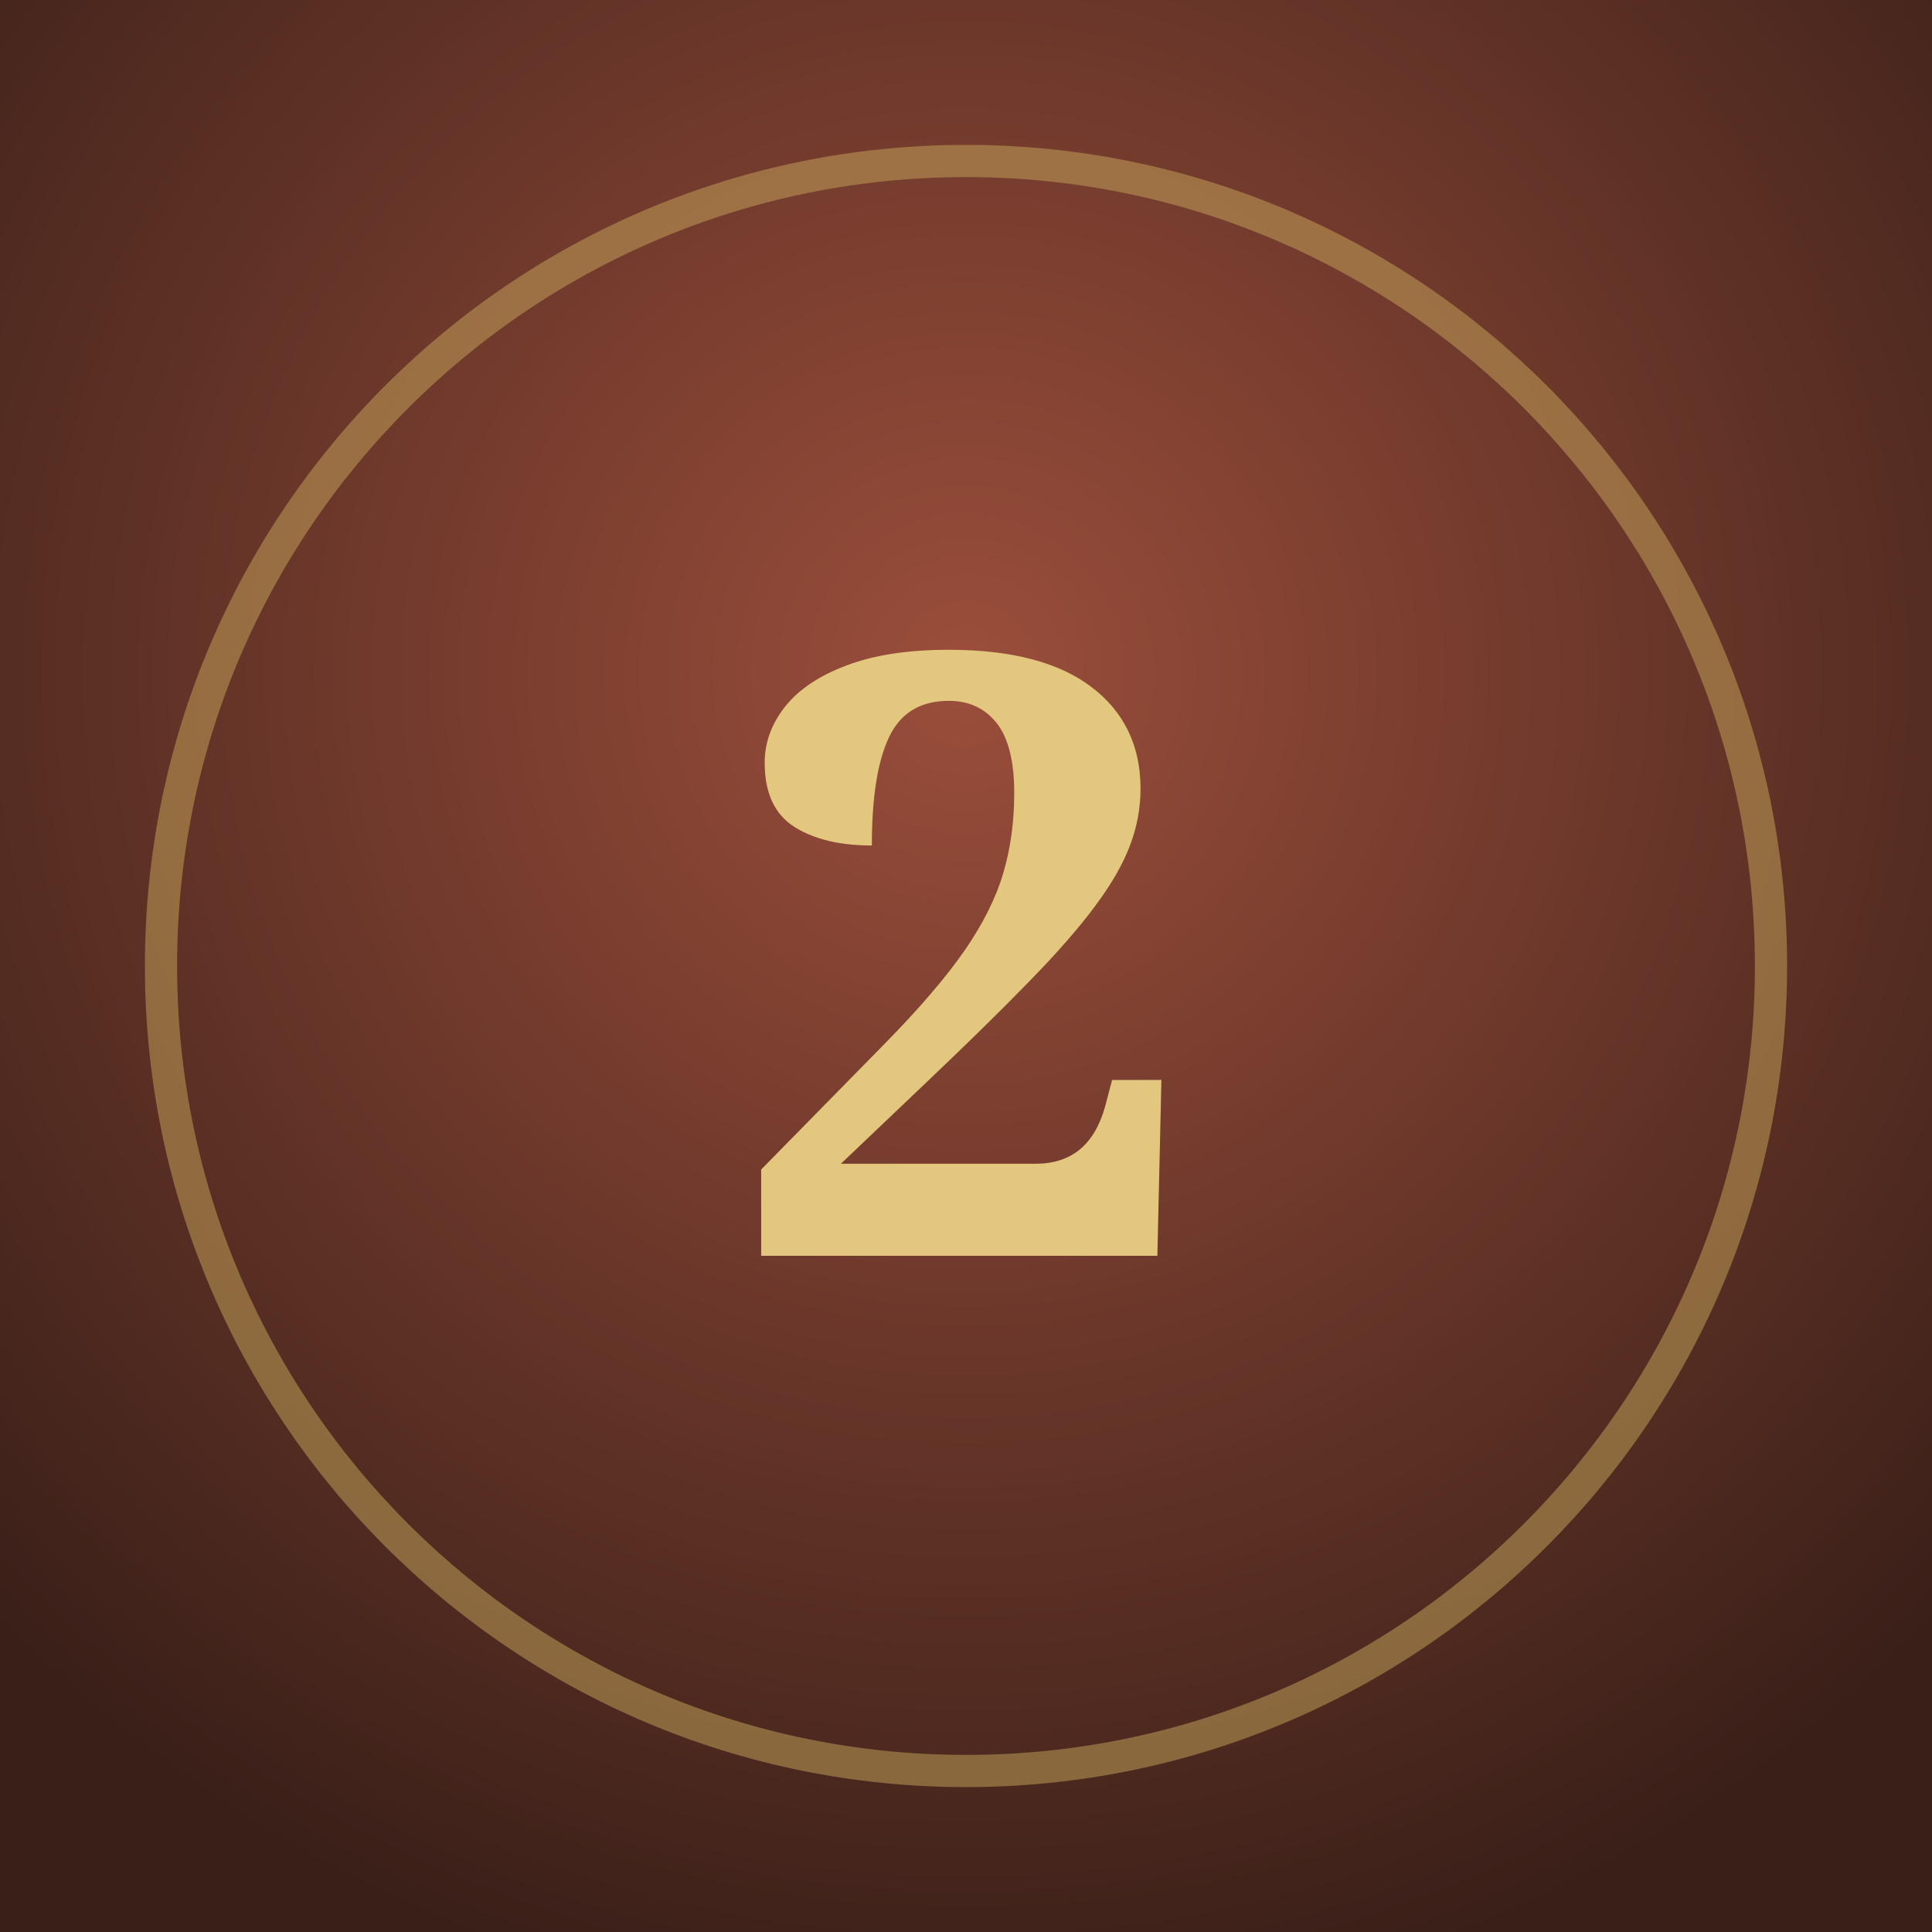
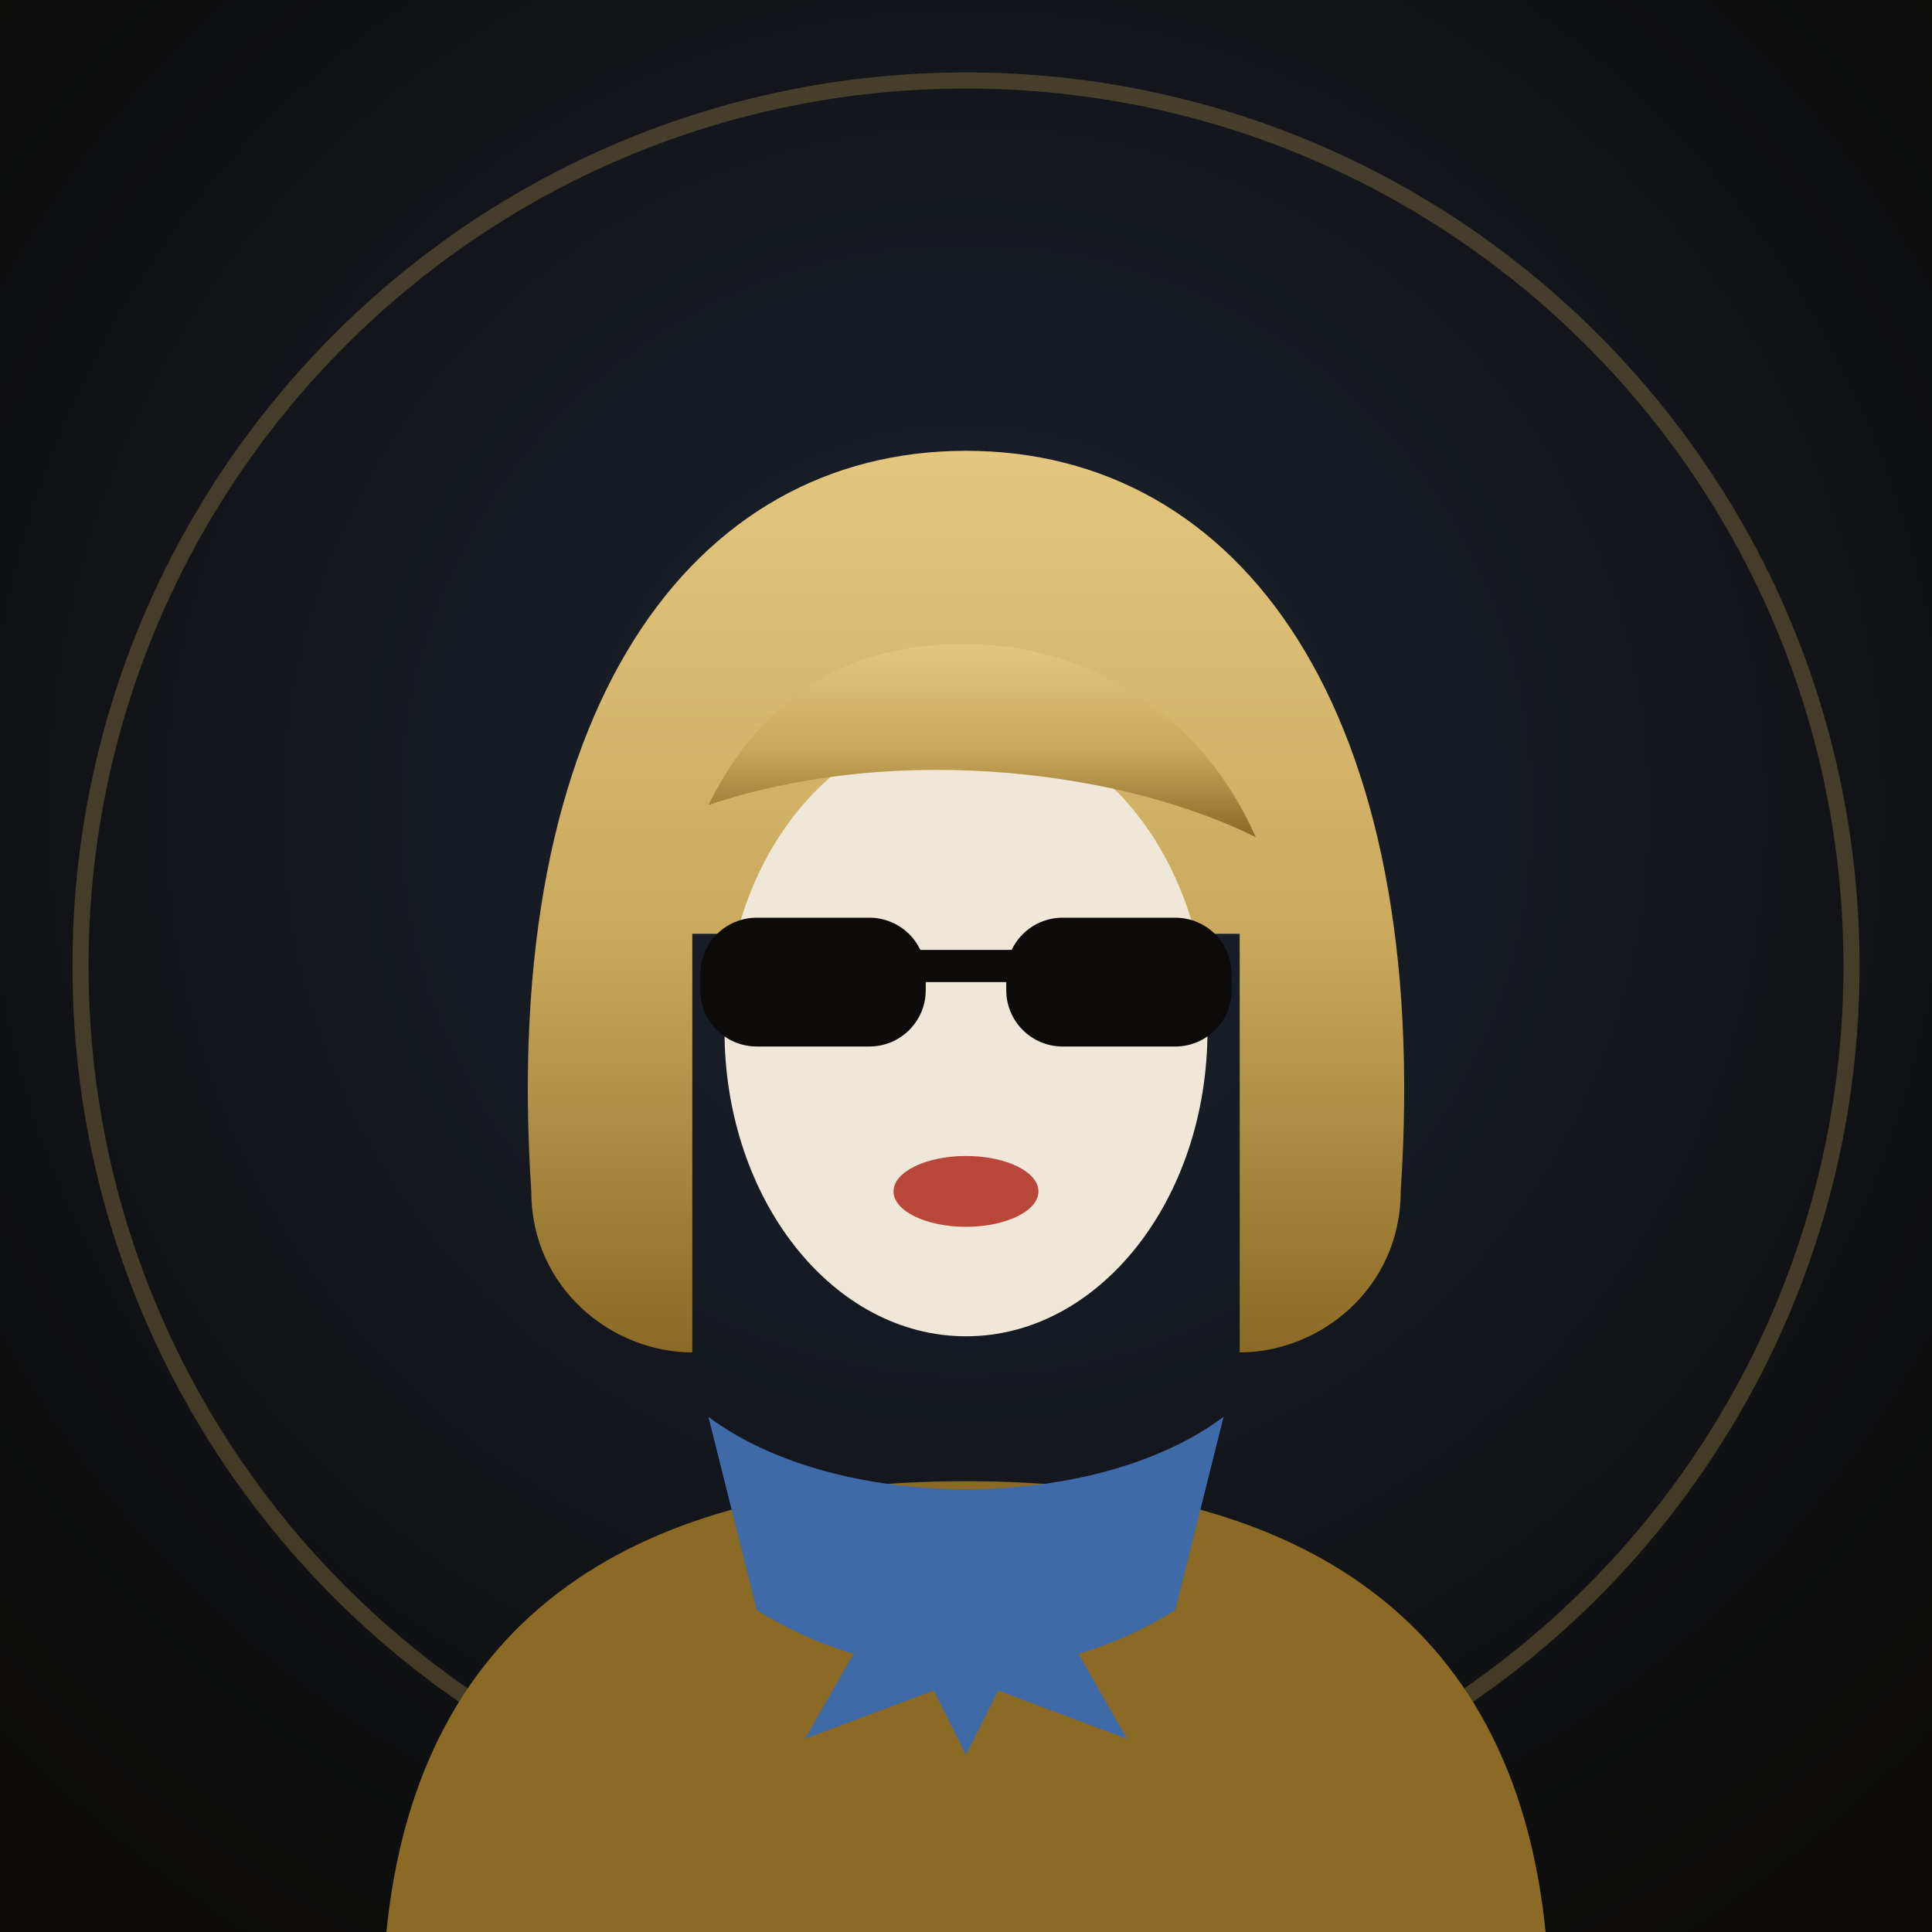
<svg xmlns="http://www.w3.org/2000/svg" viewBox="0 0 120 120">
  <defs>
-     <radialGradient id="g" cx="50%" cy="35%" r="70%">
-       <stop offset="0" stop-color="hsl(12 45% 42%)" />
-       <stop offset="1" stop-color="hsl(12 40% 16%)" />
+     <radialGradient id="bg2" cx="50%" cy="42%" r="70%">
+       <stop offset="0" stop-color="#1b2230" />
+       <stop offset="1" stop-color="#0C0B09" />
    </radialGradient>
+     <linearGradient id="au2" x1="0" y1="0" x2="0" y2="1">
+       <stop offset="0" stop-color="#E3C77F" />
+       <stop offset=".55" stop-color="#C9A85C" />
+       <stop offset="1" stop-color="#8A6A24" />
+     </linearGradient>
  </defs>
-   <rect width="120" height="120" fill="url(#g)" />
-   <circle cx="60" cy="60" r="50" fill="none" stroke="#C9A85C" stroke-opacity=".5" stroke-width="2" />
-   <text x="60" y="78" text-anchor="middle" font-family="Georgia,serif" font-size="52" font-weight="700" fill="#E3C77F">2</text>
+   <rect width="120" height="120" fill="url(#bg2)" />
+   <circle cx="60" cy="60" r="55" fill="none" stroke="#C9A85C" stroke-opacity=".28" stroke-width="1" />
+   <path d="M24 120c2-20 16-28 36-28s34 8 36 28z" fill="#8A6A24" />
+   <path d="M33 74c-2-30 10-46 27-46s29 16 27 46c0 6-5 10-10 10V58H43v26c-5 0-10-4-10-10z" fill="url(#au2)" />
+   <ellipse cx="60" cy="64" rx="15" ry="19" fill="#EFE8D8" />
+   <path d="M44 50c4-8 10-10 16-10s14 3 18 12c-8-4-22-6-34-2z" fill="url(#au2)" />
+   <rect x="43.5" y="57" width="14" height="8" rx="3.5" fill="#0C0B09" />
+   <rect x="62.5" y="57" width="14" height="8" rx="3.5" fill="#0C0B09" />
+   <rect x="57" y="59" width="6" height="2" fill="#0C0B09" />
+   <ellipse cx="60" cy="74" rx="4.5" ry="2.2" fill="#B9463B" />
+   <path d="M44 88c8 6 24 6 32 0l-3 12c-8 5-18 5-26 0z" fill="#3E6AA8" />
+   <path d="M58 94l-8 14 8-3 2 4 2-4 8 3-8-14z" fill="#3E6AA8" />
</svg>
